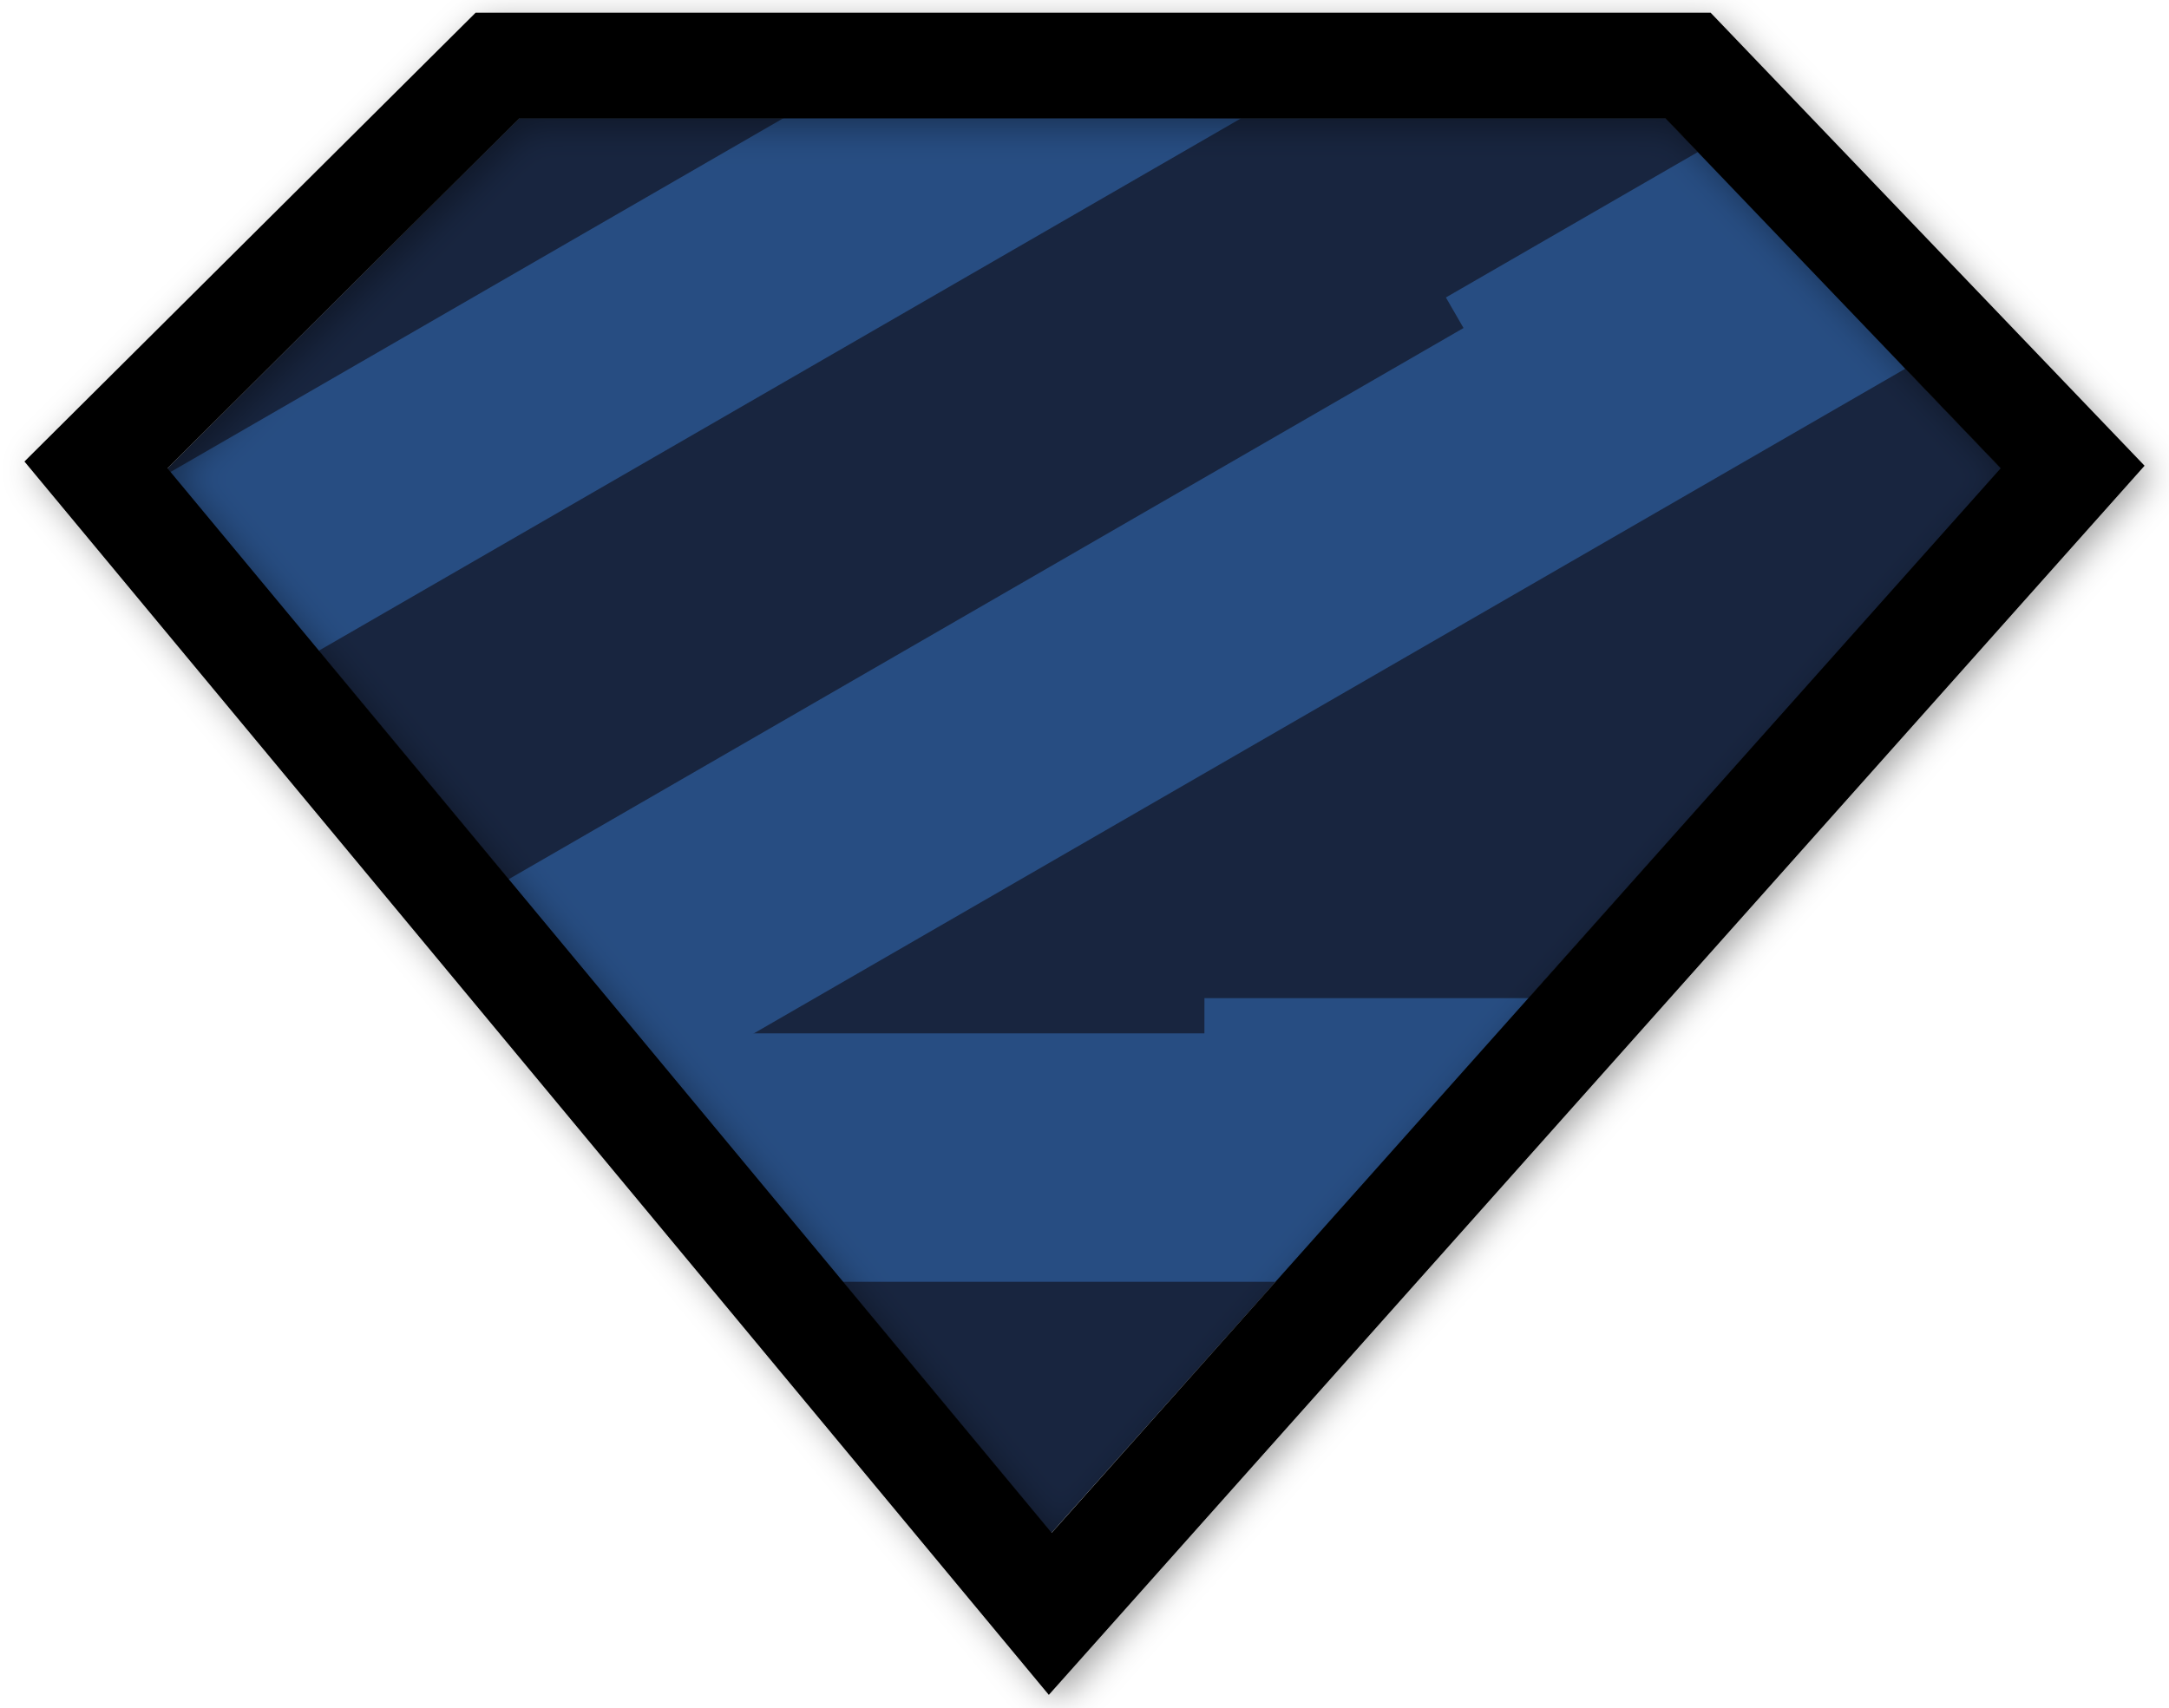
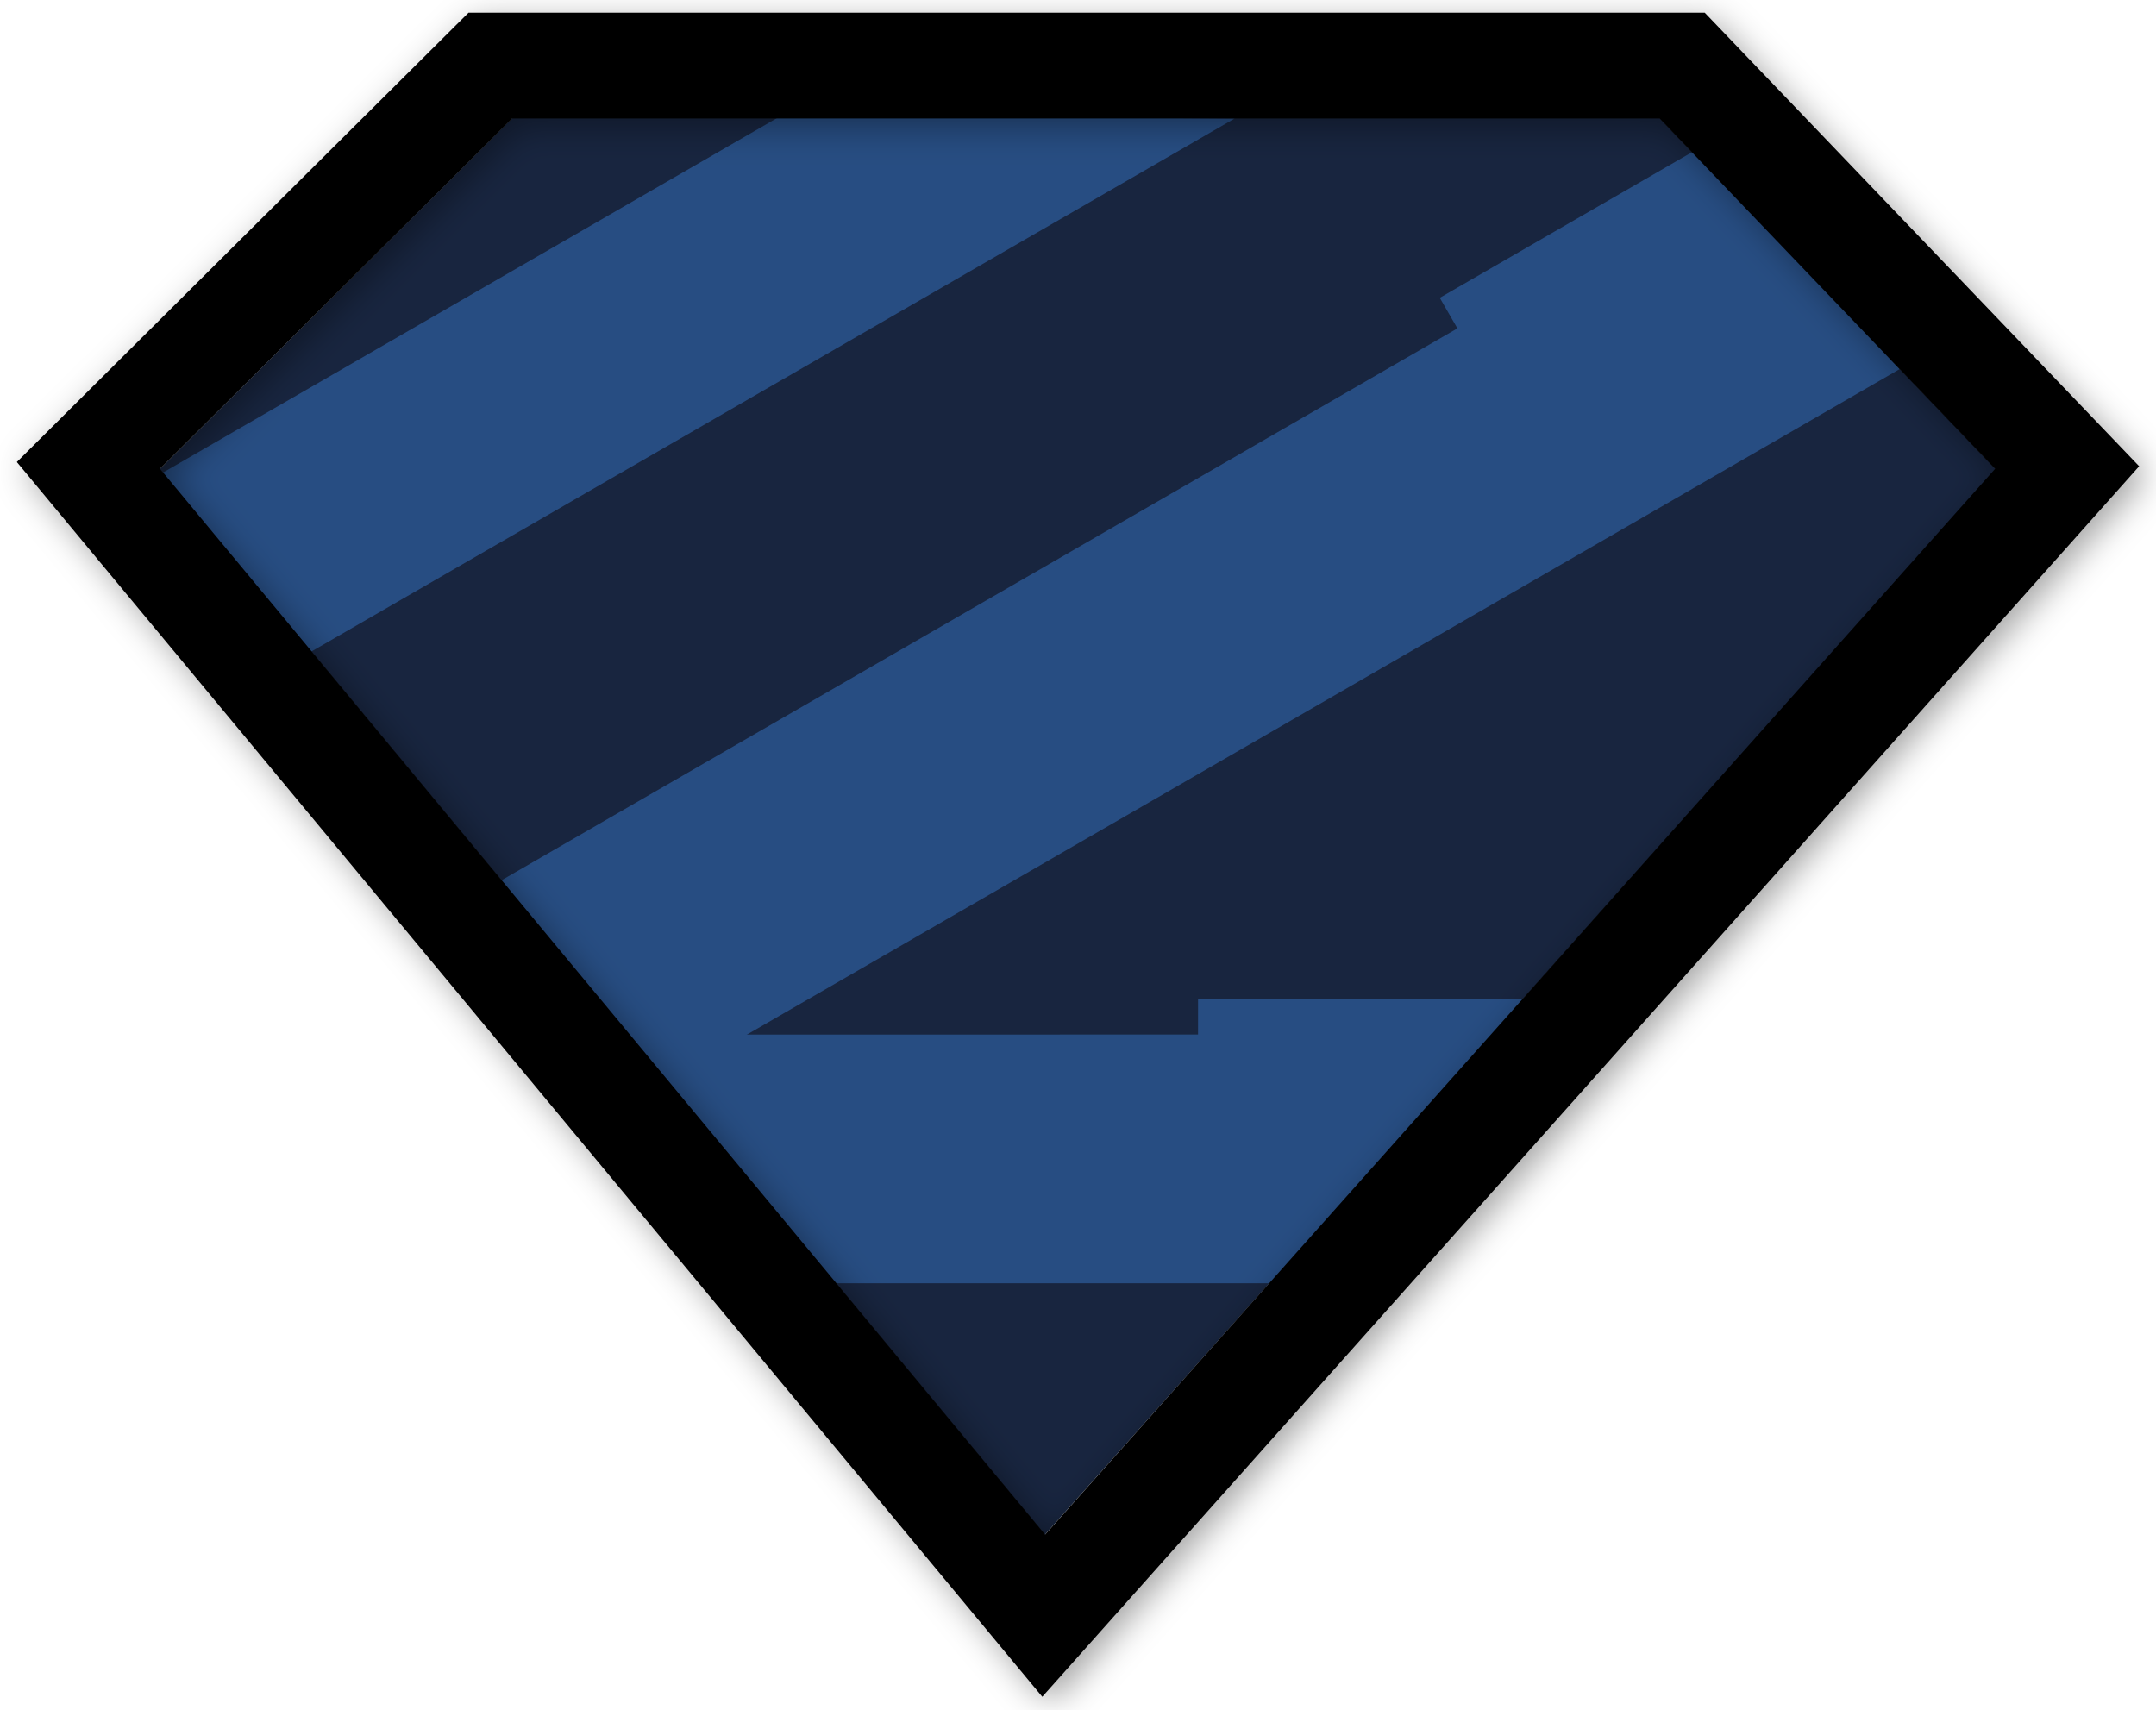
- <svg xmlns="http://www.w3.org/2000/svg" width="1.27em" height="1em" viewBox="0 0 256 203">
+ <svg xmlns="http://www.w3.org/2000/svg" width="1024" height="812" viewBox="0 0 256 203">
  <defs>
    <filter id="logosZod0" width="105.2%" height="106.5%" x="-2.2%" y="-2.8%" filterUnits="objectBoundingBox">
      <feOffset dx="1" dy="1" in="SourceAlpha" result="shadowOffsetOuter1" />
      <feGaussianBlur in="shadowOffsetOuter1" result="shadowBlurOuter1" stdDeviation="2" />
      <feColorMatrix in="shadowBlurOuter1" values="0 0 0 0 0 0 0 0 0 0 0 0 0 0 0 0 0 0 0.36 0" />
    </filter>
    <path id="logosZod1" fill="#000" d="M200.42 0H53.63L0 53.355l121.76 146.624l9.714-10.9L252 53.857zm-5.362 12.562l39.84 41.6l-112.8 126.558L17 54.162l41.815-41.6z" />
  </defs>
  <g transform="translate(2 1.51)">
    <path fill="#18253f" d="M58.816 12.522h136.278l39.933 41.691l-112.989 126.553L16.957 54.213z" />
    <path fill="#274d82" d="M149.427 150.875H96.013l-24.124-29.534l68.364-.002l.002-4.19h39.078z" />
    <path fill="#274d82" d="M223.56 42.323L76.178 127.414l-19.226-24.052l114.099-65.877l-2.096-3.631l30.391-17.546zm-78.964-29.759L33.93 76.457L16.719 54.972l74.095-42.779z" />
    <use filter="url(#logosZod0)" href="#logosZod1" />
    <use fill="#3068b7" href="#logosZod1" />
  </g>
</svg>
